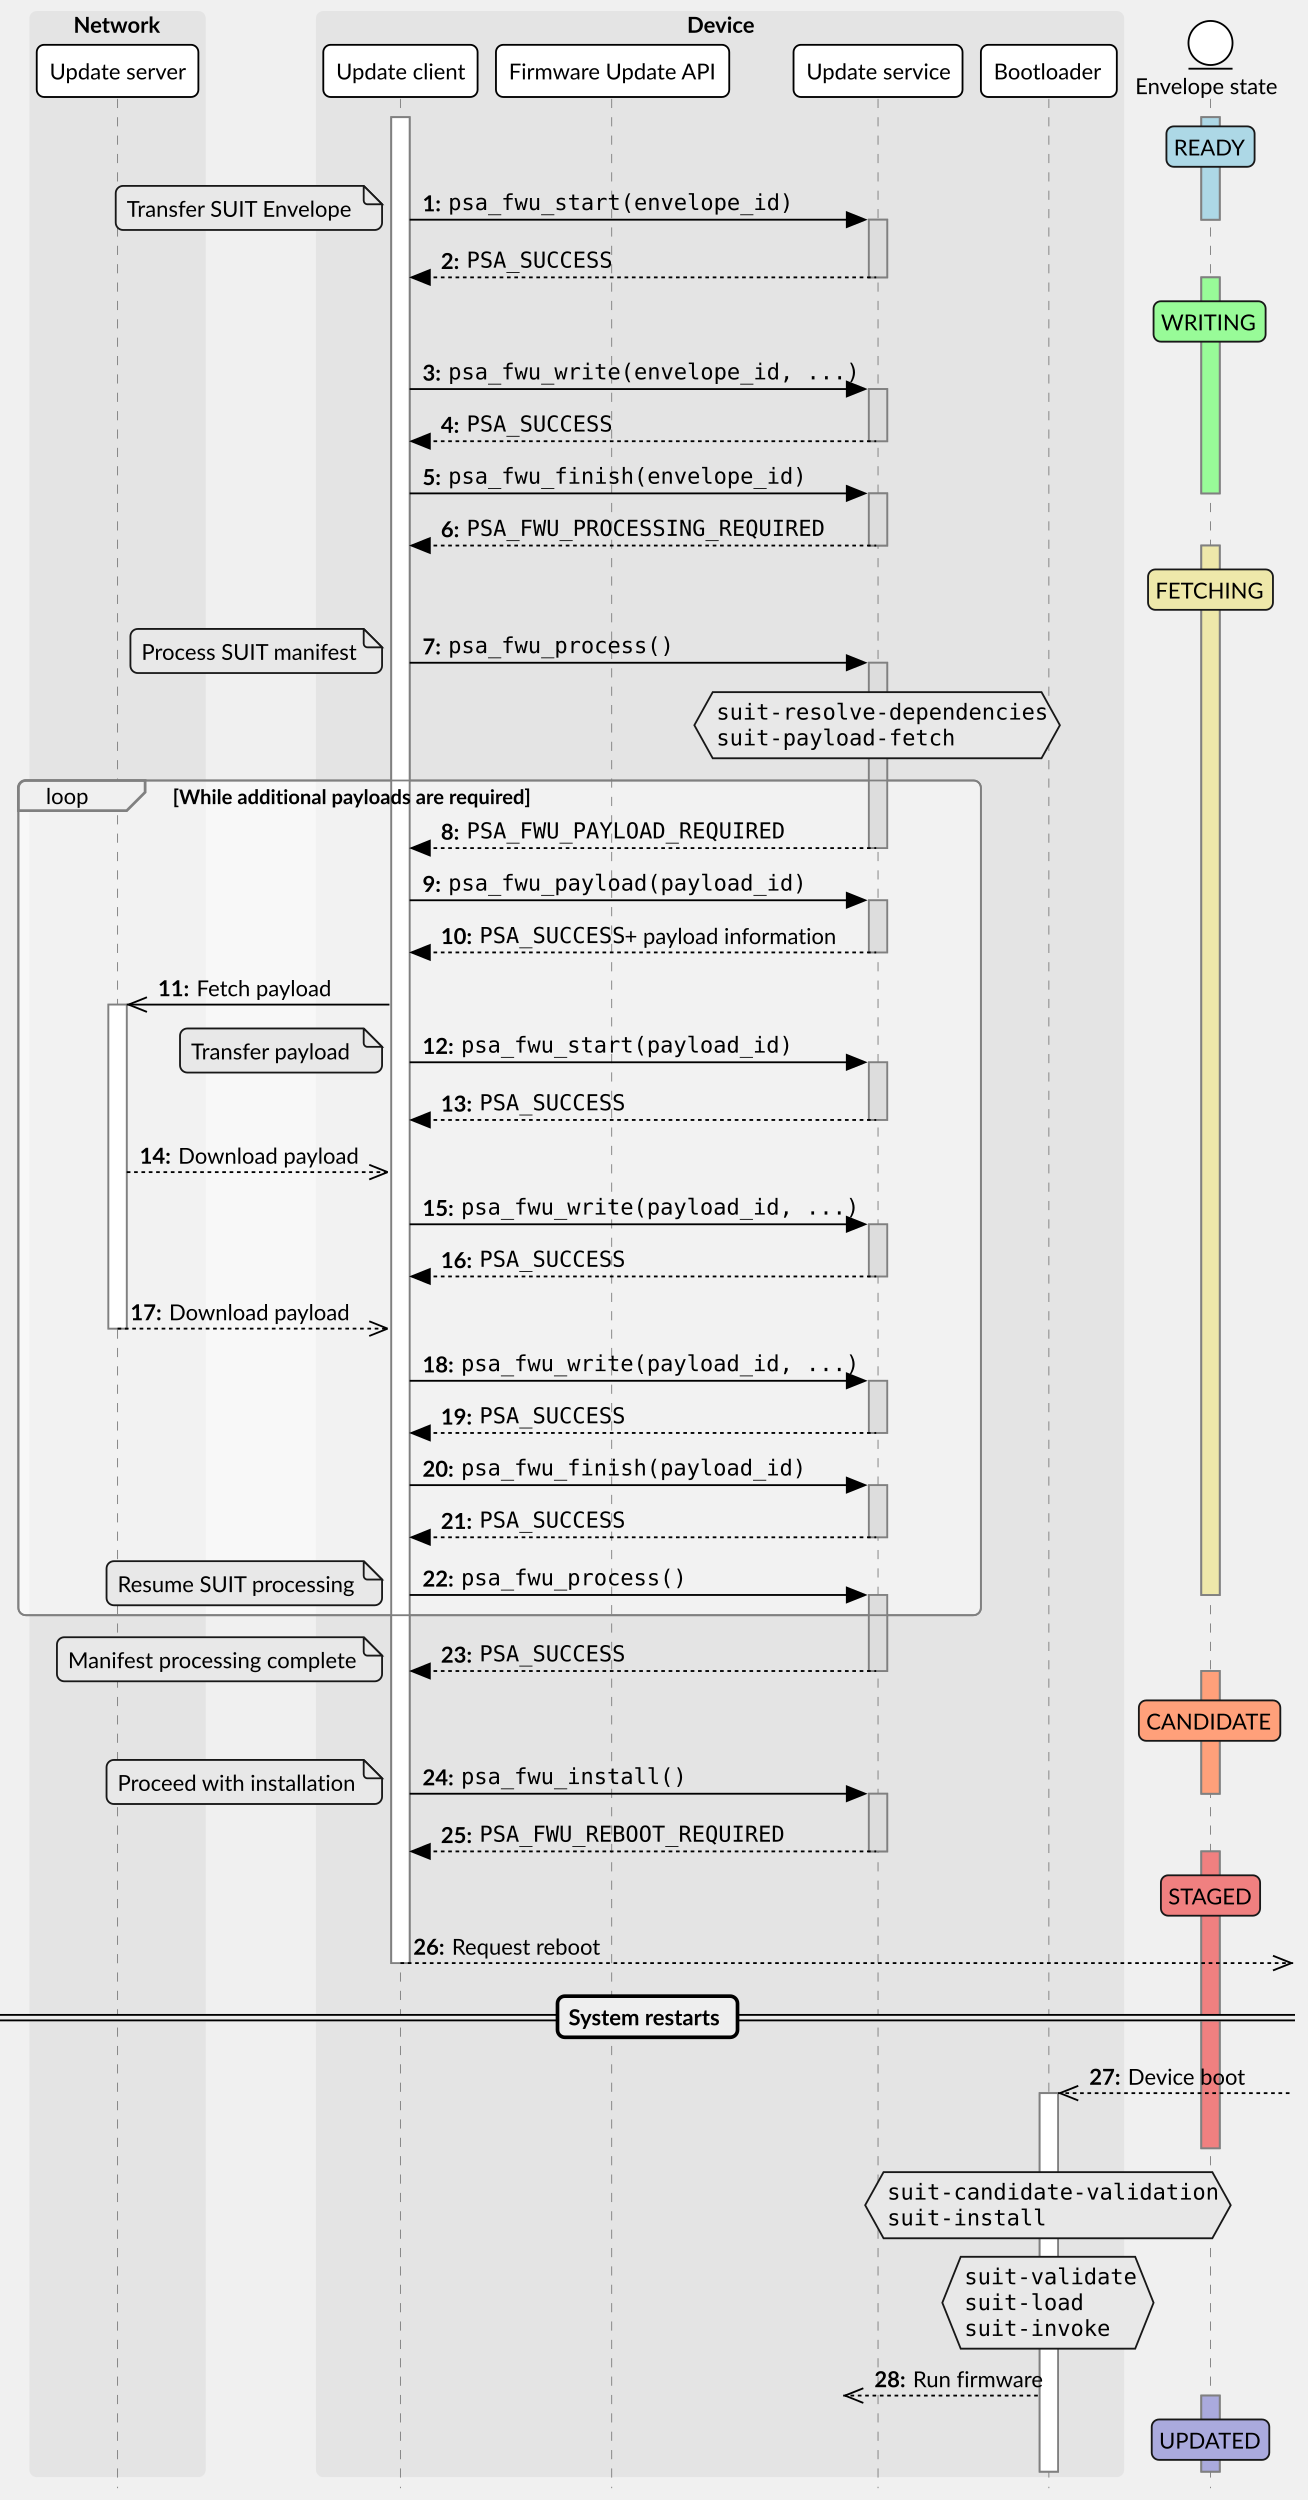
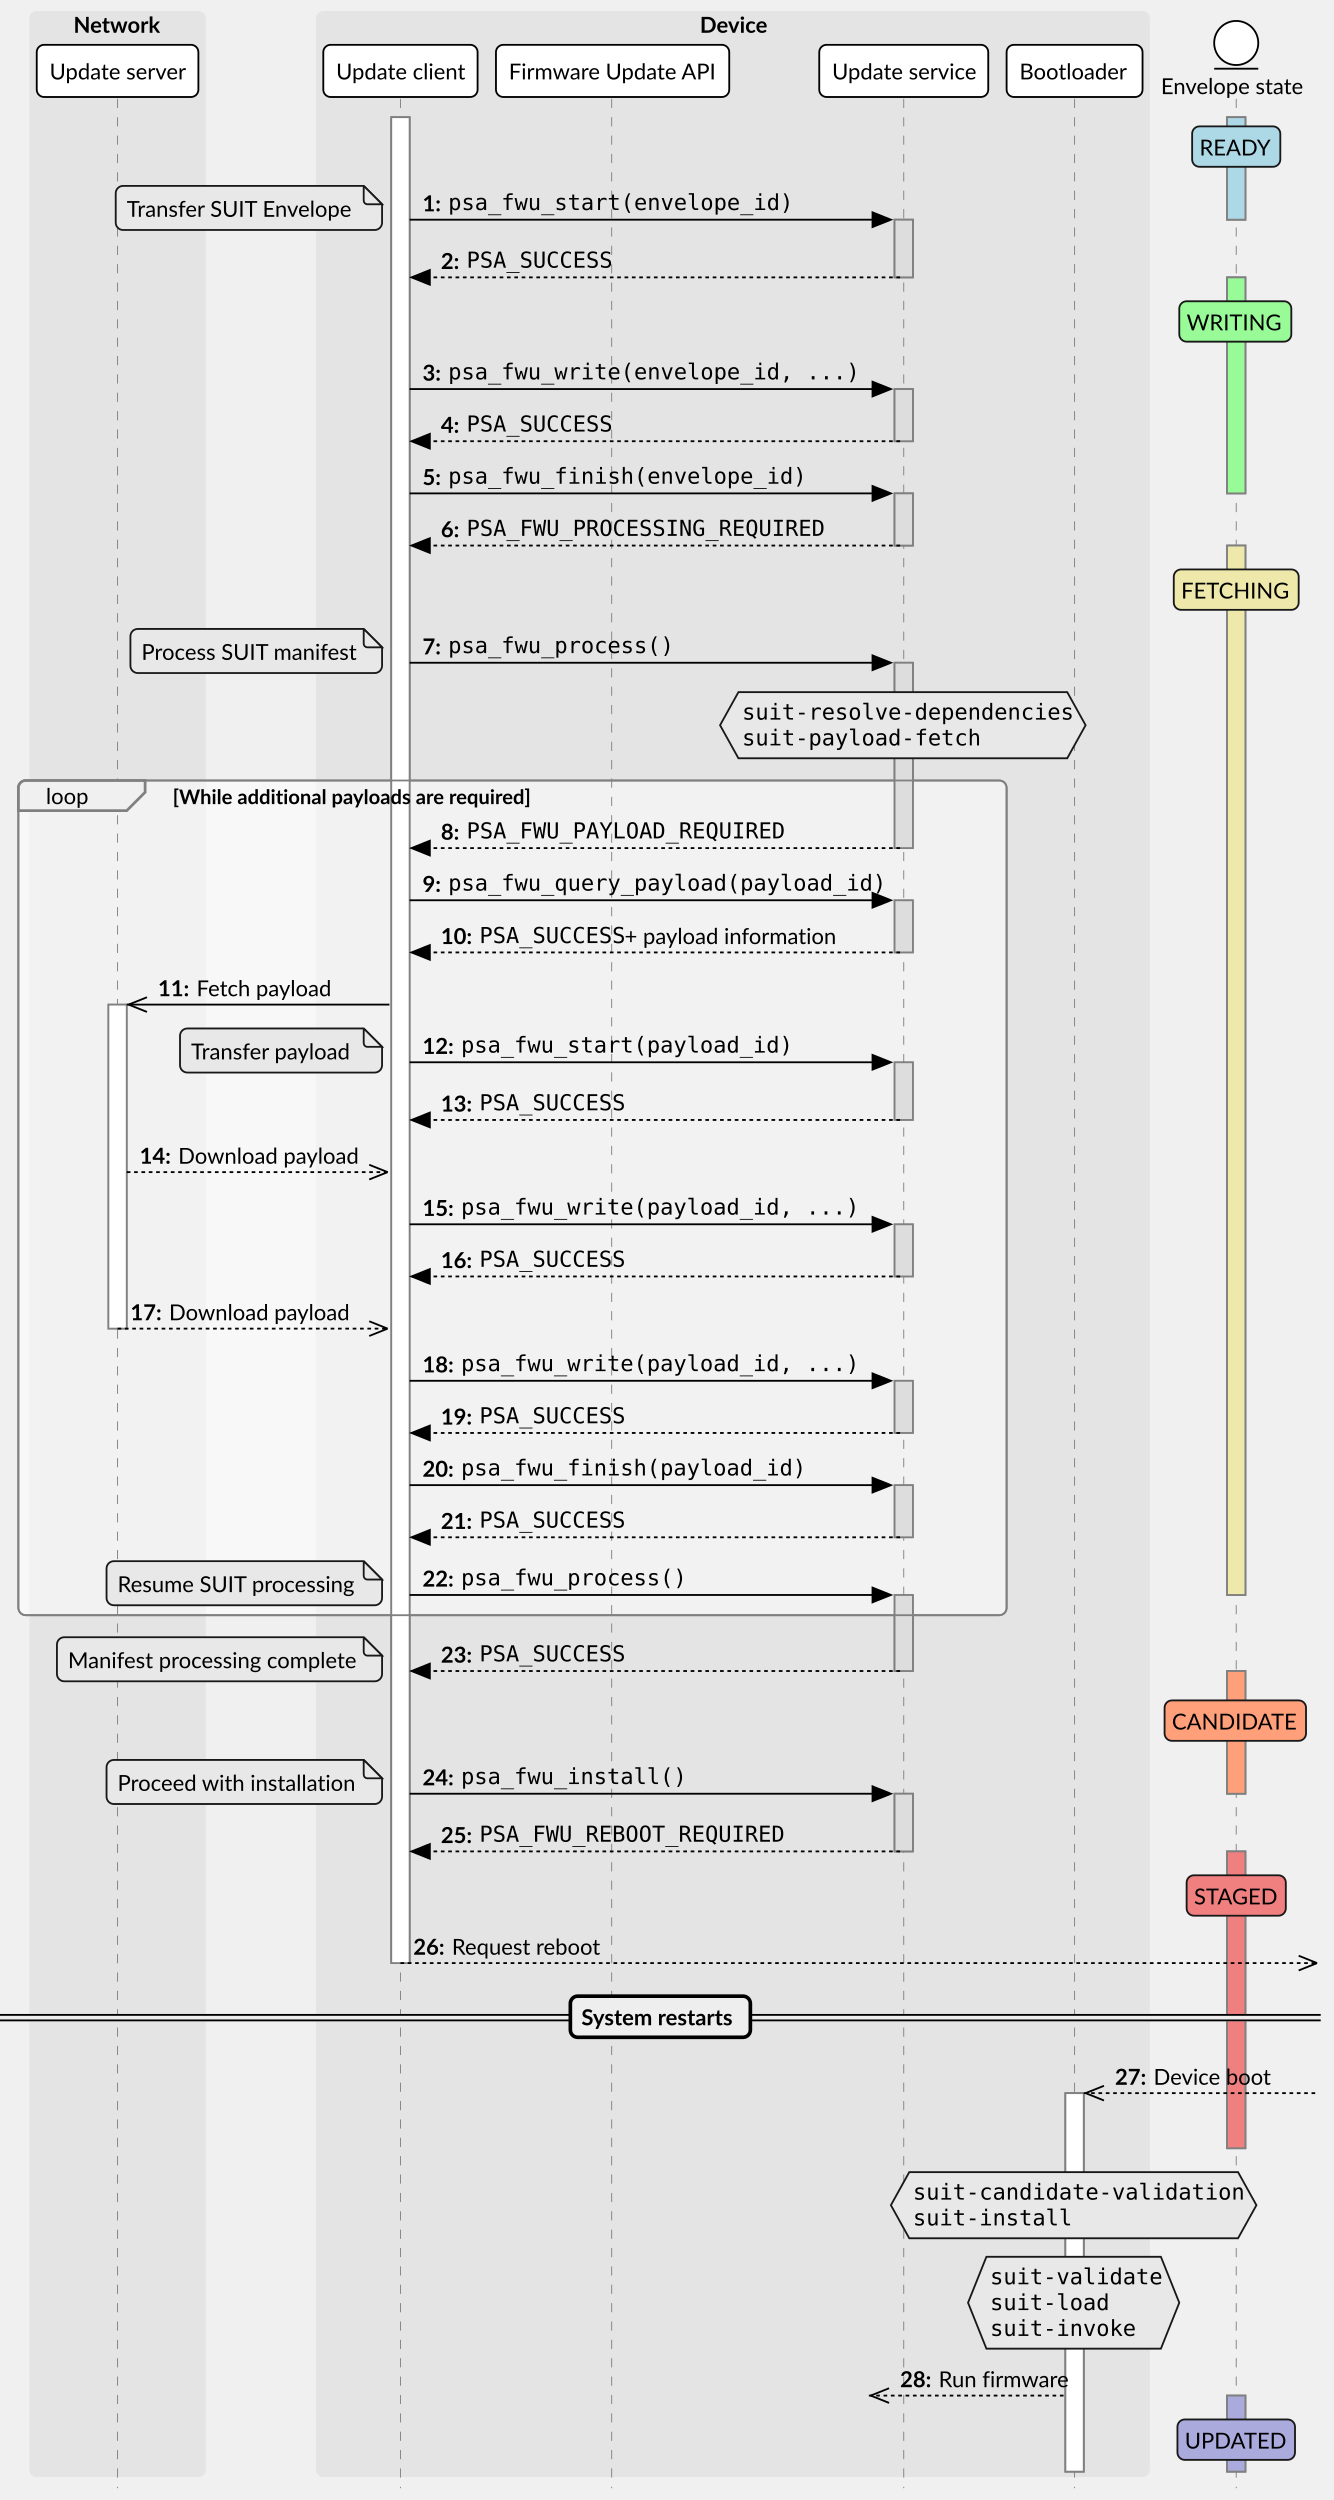
- <svg xmlns="http://www.w3.org/2000/svg" contentStyleType="text/css" height="1361px" preserveAspectRatio="none" style="width:712px;height:1361px;background:#FFFFFF55;" version="1.1" viewBox="0 0 712 1361" width="712px" zoomAndPan="magnify">
+ <svg xmlns="http://www.w3.org/2000/svg" contentStyleType="text/css" height="1361px" preserveAspectRatio="none" style="width:726px;height:1361px;background:#FFFFFF55;" version="1.1" viewBox="0 0 726 1361" width="726px" zoomAndPan="magnify">
  <defs />
  <g>
    <rect fill="#E0E0E0" fill-opacity="0.753" height="1342.559" rx="4" ry="4" style="stroke:none;stroke-width:0.5;" width="96" x="16" y="6" />
    <text fill="#000000" font-family="Lato,sans-serif" font-size="12" font-weight="bold" lengthAdjust="spacing" textLength="48" x="40" y="17.844">Network</text>
-     <rect fill="#E0E0E0" fill-opacity="0.753" height="1342.559" rx="4" ry="4" style="stroke:none;stroke-width:0.5;" width="440" x="172" y="6" />
-     <text fill="#000000" font-family="Lato,sans-serif" font-size="12" font-weight="bold" lengthAdjust="spacing" textLength="36" x="374" y="17.844">Device</text>
+     <rect fill="#E0E0E0" fill-opacity="0.753" height="1342.559" rx="4" ry="4" style="stroke:none;stroke-width:0.5;" width="454" x="172" y="6" />
+     <text fill="#000000" font-family="Lato,sans-serif" font-size="12" font-weight="bold" lengthAdjust="spacing" textLength="36" x="381" y="17.844">Device</text>
    <rect fill="#FFFFFF" height="176.401" style="stroke:#808080;stroke-width:1.0;" width="10" x="59" y="546.903" />
    <rect fill="#FFFFFF" height="1004.905" style="stroke:#808080;stroke-width:1.0;" width="10" x="213" y="63.8" />
-     <rect fill="#DDDDDD" height="31.4" style="stroke:#808080;stroke-width:1.0;" width="10" x="473" y="119.6" />
-     <rect fill="#DDDDDD" height="28.4" style="stroke:#808080;stroke-width:1.0;" width="10" x="473" y="211.801" />
-     <rect fill="#DDDDDD" height="28.4" style="stroke:#808080;stroke-width:1.0;" width="10" x="473" y="268.601" />
-     <rect fill="#DDDDDD" height="100.902" style="stroke:#808080;stroke-width:1.0;" width="10" x="473" y="360.801" />
-     <rect fill="#DDDDDD" height="28.4" style="stroke:#808080;stroke-width:1.0;" width="10" x="473" y="490.103" />
-     <rect fill="#DDDDDD" height="31.4" style="stroke:#808080;stroke-width:1.0;" width="10" x="473" y="578.303" />
-     <rect fill="#DDDDDD" height="28.4" style="stroke:#808080;stroke-width:1.0;" width="10" x="473" y="666.504" />
-     <rect fill="#DDDDDD" height="28.4" style="stroke:#808080;stroke-width:1.0;" width="10" x="473" y="751.704" />
-     <rect fill="#DDDDDD" height="28.4" style="stroke:#808080;stroke-width:1.0;" width="10" x="473" y="808.504" />
-     <rect fill="#DDDDDD" height="41.4" style="stroke:#808080;stroke-width:1.0;" width="10" x="473" y="868.304" />
-     <rect fill="#DDDDDD" height="31.4" style="stroke:#808080;stroke-width:1.0;" width="10" x="473" y="976.505" />
-     <rect fill="#FFFFFF" height="206.054" style="stroke:#808080;stroke-width:1.0;" width="10" x="566" y="1139.505" />
-     <rect fill="#ADD8E6" height="55.8" style="stroke:#808080;stroke-width:1.0;" width="10" x="654" y="63.8" />
-     <rect fill="#98FB98" height="117.6" style="stroke:#808080;stroke-width:1.0;" width="10" x="654" y="151" />
-     <rect fill="#EEE8AA" height="571.303" style="stroke:#808080;stroke-width:1.0;" width="10" x="654" y="297.001" />
-     <rect fill="#FFA07A" height="66.8" style="stroke:#808080;stroke-width:1.0;" width="10" x="654" y="909.705" />
-     <rect fill="#F08080" height="161.6" style="stroke:#808080;stroke-width:1.0;" width="10" x="654" y="1007.905" />
-     <rect fill="#AAAADD" height="41.4" style="stroke:#808080;stroke-width:1.0;" width="10" x="654" y="1304.159" />
-     <rect fill="#FFFFFF" fill-opacity="0.502" height="454.402" rx="4" ry="4" style="stroke:#808080;stroke-width:1.0;" width="524" x="10" y="424.903" />
+     <rect fill="#DDDDDD" height="31.4" style="stroke:#808080;stroke-width:1.0;" width="10" x="487" y="119.6" />
+     <rect fill="#DDDDDD" height="28.4" style="stroke:#808080;stroke-width:1.0;" width="10" x="487" y="211.801" />
+     <rect fill="#DDDDDD" height="28.4" style="stroke:#808080;stroke-width:1.0;" width="10" x="487" y="268.601" />
+     <rect fill="#DDDDDD" height="100.902" style="stroke:#808080;stroke-width:1.0;" width="10" x="487" y="360.801" />
+     <rect fill="#DDDDDD" height="28.4" style="stroke:#808080;stroke-width:1.0;" width="10" x="487" y="490.103" />
+     <rect fill="#DDDDDD" height="31.4" style="stroke:#808080;stroke-width:1.0;" width="10" x="487" y="578.303" />
+     <rect fill="#DDDDDD" height="28.4" style="stroke:#808080;stroke-width:1.0;" width="10" x="487" y="666.504" />
+     <rect fill="#DDDDDD" height="28.4" style="stroke:#808080;stroke-width:1.0;" width="10" x="487" y="751.704" />
+     <rect fill="#DDDDDD" height="28.4" style="stroke:#808080;stroke-width:1.0;" width="10" x="487" y="808.504" />
+     <rect fill="#DDDDDD" height="41.4" style="stroke:#808080;stroke-width:1.0;" width="10" x="487" y="868.304" />
+     <rect fill="#DDDDDD" height="31.4" style="stroke:#808080;stroke-width:1.0;" width="10" x="487" y="976.505" />
+     <rect fill="#FFFFFF" height="206.054" style="stroke:#808080;stroke-width:1.0;" width="10" x="580" y="1139.505" />
+     <rect fill="#ADD8E6" height="55.8" style="stroke:#808080;stroke-width:1.0;" width="10" x="668" y="63.8" />
+     <rect fill="#98FB98" height="117.6" style="stroke:#808080;stroke-width:1.0;" width="10" x="668" y="151" />
+     <rect fill="#EEE8AA" height="571.303" style="stroke:#808080;stroke-width:1.0;" width="10" x="668" y="297.001" />
+     <rect fill="#FFA07A" height="66.8" style="stroke:#808080;stroke-width:1.0;" width="10" x="668" y="909.705" />
+     <rect fill="#F08080" height="161.6" style="stroke:#808080;stroke-width:1.0;" width="10" x="668" y="1007.905" />
+     <rect fill="#AAAADD" height="41.4" style="stroke:#808080;stroke-width:1.0;" width="10" x="668" y="1304.159" />
+     <rect fill="#FFFFFF" fill-opacity="0.502" height="454.402" rx="4" ry="4" style="stroke:#808080;stroke-width:1.0;" width="538" x="10" y="424.903" />
    <line style="stroke:#808080;stroke-width:0.5;stroke-dasharray:5.0,5.0;" x1="64" x2="64" y1="53.8" y2="1354.559" />
    <line style="stroke:#808080;stroke-width:0.5;stroke-dasharray:5.0,5.0;" x1="218" x2="218" y1="53.8" y2="1354.559" />
    <line style="stroke:#808080;stroke-width:0.5;stroke-dasharray:5.0,5.0;" x1="333" x2="333" y1="53.8" y2="1354.559" />
-     <line style="stroke:#808080;stroke-width:0.5;stroke-dasharray:5.0,5.0;" x1="478" x2="478" y1="53.8" y2="1354.559" />
-     <line style="stroke:#808080;stroke-width:0.5;stroke-dasharray:5.0,5.0;" x1="571" x2="571" y1="53.8" y2="1354.559" />
-     <line style="stroke:#808080;stroke-width:0.5;stroke-dasharray:5.0,5.0;" x1="659" x2="659" y1="53.8" y2="1354.559" />
+     <line style="stroke:#808080;stroke-width:0.5;stroke-dasharray:5.0,5.0;" x1="492" x2="492" y1="53.8" y2="1354.559" />
+     <line style="stroke:#808080;stroke-width:0.5;stroke-dasharray:5.0,5.0;" x1="585" x2="585" y1="53.8" y2="1354.559" />
+     <line style="stroke:#808080;stroke-width:0.5;stroke-dasharray:5.0,5.0;" x1="673" x2="673" y1="53.8" y2="1354.559" />
    <rect fill="#FFFFFF" height="28.4" rx="4" ry="4" style="stroke:#000000;stroke-width:1.0;" width="88" x="20" y="24.4" />
    <text fill="#000000" font-family="Lato,sans-serif" font-size="12" lengthAdjust="spacing" textLength="74" x="27" y="43.244">Update server</text>
    <rect fill="#FFFFFF" height="28.4" rx="4" ry="4" style="stroke:#000000;stroke-width:1.0;" width="84" x="176" y="24.4" />
    <text fill="#000000" font-family="Lato,sans-serif" font-size="12" lengthAdjust="spacing" textLength="70" x="183" y="43.244">Update client</text>
    <rect fill="#FFFFFF" height="28.4" rx="4" ry="4" style="stroke:#000000;stroke-width:1.0;" width="127" x="270" y="24.4" />
    <text fill="#000000" font-family="Lato,sans-serif" font-size="12" lengthAdjust="spacing" textLength="113" x="277" y="43.244">Firmware Update API</text>
-     <rect fill="#FFFFFF" height="28.4" rx="4" ry="4" style="stroke:#000000;stroke-width:1.0;" width="92" x="432" y="24.4" />
-     <text fill="#000000" font-family="Lato,sans-serif" font-size="12" lengthAdjust="spacing" textLength="78" x="439" y="43.244">Update service</text>
-     <rect fill="#FFFFFF" height="28.4" rx="4" ry="4" style="stroke:#000000;stroke-width:1.0;" width="74" x="534" y="24.4" />
-     <text fill="#000000" font-family="Lato,sans-serif" font-size="12" lengthAdjust="spacing" textLength="60" x="541" y="43.244">Bootloader</text>
-     <text fill="#000000" font-family="Lato,sans-serif" font-size="12" lengthAdjust="spacing" textLength="76" x="618" y="51.244">Envelope state</text>
-     <ellipse cx="659" cy="23.4" fill="#FFFFFF" rx="12" ry="12" style="stroke:#000000;stroke-width:1.0;" />
-     <line style="stroke:#000000;stroke-width:1.0;" x1="647" x2="671" y1="37.4" y2="37.4" />
+     <rect fill="#FFFFFF" height="28.4" rx="4" ry="4" style="stroke:#000000;stroke-width:1.0;" width="92" x="446" y="24.4" />
+     <text fill="#000000" font-family="Lato,sans-serif" font-size="12" lengthAdjust="spacing" textLength="78" x="453" y="43.244">Update service</text>
+     <rect fill="#FFFFFF" height="28.4" rx="4" ry="4" style="stroke:#000000;stroke-width:1.0;" width="74" x="548" y="24.4" />
+     <text fill="#000000" font-family="Lato,sans-serif" font-size="12" lengthAdjust="spacing" textLength="60" x="555" y="43.244">Bootloader</text>
+     <text fill="#000000" font-family="Lato,sans-serif" font-size="12" lengthAdjust="spacing" textLength="76" x="632" y="51.244">Envelope state</text>
+     <ellipse cx="673" cy="23.4" fill="#FFFFFF" rx="12" ry="12" style="stroke:#000000;stroke-width:1.0;" />
+     <line style="stroke:#000000;stroke-width:1.0;" x1="661" x2="685" y1="37.4" y2="37.4" />
    <rect fill="#FFFFFF" height="176.401" style="stroke:#808080;stroke-width:1.0;" width="10" x="59" y="546.903" />
    <rect fill="#FFFFFF" height="1004.905" style="stroke:#808080;stroke-width:1.0;" width="10" x="213" y="63.8" />
-     <rect fill="#DDDDDD" height="31.4" style="stroke:#808080;stroke-width:1.0;" width="10" x="473" y="119.6" />
-     <rect fill="#DDDDDD" height="28.4" style="stroke:#808080;stroke-width:1.0;" width="10" x="473" y="211.801" />
-     <rect fill="#DDDDDD" height="28.4" style="stroke:#808080;stroke-width:1.0;" width="10" x="473" y="268.601" />
-     <rect fill="#DDDDDD" height="100.902" style="stroke:#808080;stroke-width:1.0;" width="10" x="473" y="360.801" />
-     <rect fill="#DDDDDD" height="28.4" style="stroke:#808080;stroke-width:1.0;" width="10" x="473" y="490.103" />
-     <rect fill="#DDDDDD" height="31.4" style="stroke:#808080;stroke-width:1.0;" width="10" x="473" y="578.303" />
-     <rect fill="#DDDDDD" height="28.4" style="stroke:#808080;stroke-width:1.0;" width="10" x="473" y="666.504" />
-     <rect fill="#DDDDDD" height="28.4" style="stroke:#808080;stroke-width:1.0;" width="10" x="473" y="751.704" />
-     <rect fill="#DDDDDD" height="28.4" style="stroke:#808080;stroke-width:1.0;" width="10" x="473" y="808.504" />
-     <rect fill="#DDDDDD" height="41.4" style="stroke:#808080;stroke-width:1.0;" width="10" x="473" y="868.304" />
-     <rect fill="#DDDDDD" height="31.4" style="stroke:#808080;stroke-width:1.0;" width="10" x="473" y="976.505" />
-     <rect fill="#FFFFFF" height="206.054" style="stroke:#808080;stroke-width:1.0;" width="10" x="566" y="1139.505" />
-     <rect fill="#ADD8E6" height="55.8" style="stroke:#808080;stroke-width:1.0;" width="10" x="654" y="63.8" />
-     <rect fill="#98FB98" height="117.6" style="stroke:#808080;stroke-width:1.0;" width="10" x="654" y="151" />
-     <rect fill="#EEE8AA" height="571.303" style="stroke:#808080;stroke-width:1.0;" width="10" x="654" y="297.001" />
-     <rect fill="#FFA07A" height="66.8" style="stroke:#808080;stroke-width:1.0;" width="10" x="654" y="909.705" />
-     <rect fill="#F08080" height="161.6" style="stroke:#808080;stroke-width:1.0;" width="10" x="654" y="1007.905" />
-     <rect fill="#AAAADD" height="41.4" style="stroke:#808080;stroke-width:1.0;" width="10" x="654" y="1304.159" />
-     <rect fill="#ADD8E6" height="22" rx="4" ry="4" style="stroke:#181818;stroke-width:1.0;" width="48" x="635" y="68.8" />
-     <text fill="#000000" font-family="Lato,sans-serif" font-size="12" lengthAdjust="spacing" textLength="40" x="639" y="84.644">READY</text>
-     <polygon fill="#000000" points="461,115.6,471,119.6,461,123.6" style="stroke:#000000;stroke-width:1.0;" />
-     <line style="stroke:#000000;stroke-width:1.0;" x1="223" x2="467" y1="119.6" y2="119.6" />
+     <rect fill="#DDDDDD" height="31.4" style="stroke:#808080;stroke-width:1.0;" width="10" x="487" y="119.6" />
+     <rect fill="#DDDDDD" height="28.4" style="stroke:#808080;stroke-width:1.0;" width="10" x="487" y="211.801" />
+     <rect fill="#DDDDDD" height="28.4" style="stroke:#808080;stroke-width:1.0;" width="10" x="487" y="268.601" />
+     <rect fill="#DDDDDD" height="100.902" style="stroke:#808080;stroke-width:1.0;" width="10" x="487" y="360.801" />
+     <rect fill="#DDDDDD" height="28.4" style="stroke:#808080;stroke-width:1.0;" width="10" x="487" y="490.103" />
+     <rect fill="#DDDDDD" height="31.4" style="stroke:#808080;stroke-width:1.0;" width="10" x="487" y="578.303" />
+     <rect fill="#DDDDDD" height="28.4" style="stroke:#808080;stroke-width:1.0;" width="10" x="487" y="666.504" />
+     <rect fill="#DDDDDD" height="28.4" style="stroke:#808080;stroke-width:1.0;" width="10" x="487" y="751.704" />
+     <rect fill="#DDDDDD" height="28.4" style="stroke:#808080;stroke-width:1.0;" width="10" x="487" y="808.504" />
+     <rect fill="#DDDDDD" height="41.4" style="stroke:#808080;stroke-width:1.0;" width="10" x="487" y="868.304" />
+     <rect fill="#DDDDDD" height="31.4" style="stroke:#808080;stroke-width:1.0;" width="10" x="487" y="976.505" />
+     <rect fill="#FFFFFF" height="206.054" style="stroke:#808080;stroke-width:1.0;" width="10" x="580" y="1139.505" />
+     <rect fill="#ADD8E6" height="55.8" style="stroke:#808080;stroke-width:1.0;" width="10" x="668" y="63.8" />
+     <rect fill="#98FB98" height="117.6" style="stroke:#808080;stroke-width:1.0;" width="10" x="668" y="151" />
+     <rect fill="#EEE8AA" height="571.303" style="stroke:#808080;stroke-width:1.0;" width="10" x="668" y="297.001" />
+     <rect fill="#FFA07A" height="66.8" style="stroke:#808080;stroke-width:1.0;" width="10" x="668" y="909.705" />
+     <rect fill="#F08080" height="161.6" style="stroke:#808080;stroke-width:1.0;" width="10" x="668" y="1007.905" />
+     <rect fill="#AAAADD" height="41.4" style="stroke:#808080;stroke-width:1.0;" width="10" x="668" y="1304.159" />
+     <rect fill="#ADD8E6" height="22" rx="4" ry="4" style="stroke:#181818;stroke-width:1.0;" width="48" x="649" y="68.8" />
+     <text fill="#000000" font-family="Lato,sans-serif" font-size="12" lengthAdjust="spacing" textLength="40" x="653" y="84.644">READY</text>
+     <polygon fill="#000000" points="475,115.6,485,119.6,475,123.6" style="stroke:#000000;stroke-width:1.0;" />
+     <line style="stroke:#000000;stroke-width:1.0;" x1="223" x2="481" y1="119.6" y2="119.6" />
    <text fill="#000000" font-family="Lato,sans-serif" font-size="12" font-weight="bold" lengthAdjust="spacing" textLength="10" x="230" y="115.044">1:</text>
    <text fill="#000000" font-family="Consolas,Menlo,monospace" font-size="12" lengthAdjust="spacing" textLength="182" x="244" y="114.338">psa_fwu_start(envelope_id)</text>
    <path d="M63,105.2 L63,121.2 A4,4 0 0 0 67,125.2 L204,125.2 A4,4 0 0 0 208,121.2 L208,111.2 L198,101.2 L67,101.2 A4,4 0 0 0 63,105.2 " fill="#E8E8E8" style="stroke:#181818;stroke-width:1.0;" />
    <path d="M198,101.2 L198,109.2 A2,2 0 0 0 200,111.2 L208,111.2 L198,101.2 " fill="#E8E8E8" style="stroke:#181818;stroke-width:1.0;" />
    <text fill="#000000" font-family="Lato,sans-serif" font-size="12" lengthAdjust="spacing" textLength="124" x="69" y="118.044">Transfer SUIT Envelope</text>
    <polygon fill="#000000" points="234,147,224,151,234,155" style="stroke:#000000;stroke-width:1.0;" />
-     <line style="stroke:#000000;stroke-width:1.0;stroke-dasharray:2.0,2.0;" x1="228" x2="477" y1="151" y2="151" />
+     <line style="stroke:#000000;stroke-width:1.0;stroke-dasharray:2.0,2.0;" x1="228" x2="491" y1="151" y2="151" />
    <text fill="#000000" font-family="Lato,sans-serif" font-size="12" font-weight="bold" lengthAdjust="spacing" textLength="10" x="240" y="146.445">2:</text>
    <text fill="#000000" font-family="Consolas,Menlo,monospace" font-size="12" lengthAdjust="spacing" textLength="77" x="254" y="145.738">PSA_SUCCESS</text>
-     <rect fill="#98FB98" height="22" rx="4" ry="4" style="stroke:#181818;stroke-width:1.0;" width="61" x="628" y="164" />
-     <text fill="#000000" font-family="Lato,sans-serif" font-size="12" lengthAdjust="spacing" textLength="53" x="632" y="179.845">WRITING</text>
-     <polygon fill="#000000" points="461,207.801,471,211.801,461,215.801" style="stroke:#000000;stroke-width:1.0;" />
-     <line style="stroke:#000000;stroke-width:1.0;" x1="223" x2="467" y1="211.801" y2="211.801" />
+     <rect fill="#98FB98" height="22" rx="4" ry="4" style="stroke:#181818;stroke-width:1.0;" width="61" x="642" y="164" />
+     <text fill="#000000" font-family="Lato,sans-serif" font-size="12" lengthAdjust="spacing" textLength="53" x="646" y="179.845">WRITING</text>
+     <polygon fill="#000000" points="475,207.801,485,211.801,475,215.801" style="stroke:#000000;stroke-width:1.0;" />
+     <line style="stroke:#000000;stroke-width:1.0;" x1="223" x2="481" y1="211.801" y2="211.801" />
    <text fill="#000000" font-family="Lato,sans-serif" font-size="12" font-weight="bold" lengthAdjust="spacing" textLength="10" x="230" y="207.245">3:</text>
    <text fill="#000000" font-family="Consolas,Menlo,monospace" font-size="12" lengthAdjust="spacing" textLength="217" x="244" y="206.538">psa_fwu_write(envelope_id, ...)</text>
    <polygon fill="#000000" points="234,236.201,224,240.201,234,244.201" style="stroke:#000000;stroke-width:1.0;" />
-     <line style="stroke:#000000;stroke-width:1.0;stroke-dasharray:2.0,2.0;" x1="228" x2="477" y1="240.201" y2="240.201" />
+     <line style="stroke:#000000;stroke-width:1.0;stroke-dasharray:2.0,2.0;" x1="228" x2="491" y1="240.201" y2="240.201" />
    <text fill="#000000" font-family="Lato,sans-serif" font-size="12" font-weight="bold" lengthAdjust="spacing" textLength="10" x="240" y="235.645">4:</text>
    <text fill="#000000" font-family="Consolas,Menlo,monospace" font-size="12" lengthAdjust="spacing" textLength="77" x="254" y="234.938">PSA_SUCCESS</text>
-     <polygon fill="#000000" points="461,264.601,471,268.601,461,272.601" style="stroke:#000000;stroke-width:1.0;" />
-     <line style="stroke:#000000;stroke-width:1.0;" x1="223" x2="467" y1="268.601" y2="268.601" />
+     <polygon fill="#000000" points="475,264.601,485,268.601,475,272.601" style="stroke:#000000;stroke-width:1.0;" />
+     <line style="stroke:#000000;stroke-width:1.0;" x1="223" x2="481" y1="268.601" y2="268.601" />
    <text fill="#000000" font-family="Lato,sans-serif" font-size="12" font-weight="bold" lengthAdjust="spacing" textLength="10" x="230" y="264.045">5:</text>
    <text fill="#000000" font-family="Consolas,Menlo,monospace" font-size="12" lengthAdjust="spacing" textLength="189" x="244" y="263.338">psa_fwu_finish(envelope_id)</text>
    <polygon fill="#000000" points="234,293.001,224,297.001,234,301.001" style="stroke:#000000;stroke-width:1.0;" />
-     <line style="stroke:#000000;stroke-width:1.0;stroke-dasharray:2.0,2.0;" x1="228" x2="477" y1="297.001" y2="297.001" />
+     <line style="stroke:#000000;stroke-width:1.0;stroke-dasharray:2.0,2.0;" x1="228" x2="491" y1="297.001" y2="297.001" />
    <text fill="#000000" font-family="Lato,sans-serif" font-size="12" font-weight="bold" lengthAdjust="spacing" textLength="10" x="240" y="292.445">6:</text>
    <text fill="#000000" font-family="Consolas,Menlo,monospace" font-size="12" lengthAdjust="spacing" textLength="189" x="254" y="291.738">PSA_FWU_PROCESSING_REQUIRED</text>
-     <rect fill="#EEE8AA" height="22" rx="4" ry="4" style="stroke:#181818;stroke-width:1.0;" width="68" x="625" y="310.001" />
-     <text fill="#000000" font-family="Lato,sans-serif" font-size="12" lengthAdjust="spacing" textLength="60" x="629" y="325.845">FETCHING</text>
-     <polygon fill="#000000" points="461,356.801,471,360.801,461,364.801" style="stroke:#000000;stroke-width:1.0;" />
-     <line style="stroke:#000000;stroke-width:1.0;" x1="223" x2="467" y1="360.801" y2="360.801" />
+     <rect fill="#EEE8AA" height="22" rx="4" ry="4" style="stroke:#181818;stroke-width:1.0;" width="68" x="639" y="310.001" />
+     <text fill="#000000" font-family="Lato,sans-serif" font-size="12" lengthAdjust="spacing" textLength="60" x="643" y="325.845">FETCHING</text>
+     <polygon fill="#000000" points="475,356.801,485,360.801,475,364.801" style="stroke:#000000;stroke-width:1.0;" />
+     <line style="stroke:#000000;stroke-width:1.0;" x1="223" x2="481" y1="360.801" y2="360.801" />
    <text fill="#000000" font-family="Lato,sans-serif" font-size="12" font-weight="bold" lengthAdjust="spacing" textLength="10" x="230" y="356.245">7:</text>
    <text fill="#000000" font-family="Consolas,Menlo,monospace" font-size="12" lengthAdjust="spacing" textLength="119" x="244" y="355.539">psa_fwu_process()</text>
    <path d="M71,346.401 L71,362.401 A4,4 0 0 0 75,366.401 L204,366.401 A4,4 0 0 0 208,362.401 L208,352.401 L198,342.401 L75,342.401 A4,4 0 0 0 71,346.401 " fill="#E8E8E8" style="stroke:#181818;stroke-width:1.0;" />
    <path d="M198,342.401 L198,350.401 A2,2 0 0 0 200,352.401 L208,352.401 L198,342.401 " fill="#E8E8E8" style="stroke:#181818;stroke-width:1.0;" />
    <text fill="#000000" font-family="Lato,sans-serif" font-size="12" lengthAdjust="spacing" textLength="116" x="77" y="359.245">Process SUIT manifest</text>
-     <polygon fill="#E8E8E8" points="388,376.801,567,376.801,577,394.801,567,412.801,388,412.801,378,394.801,388,376.801" style="stroke:#181818;stroke-width:1.0;" />
-     <text fill="#000000" font-family="Consolas,Menlo,monospace" font-size="12" lengthAdjust="spacing" textLength="175" x="390" y="391.764">suit-resolve-dependencies</text>
-     <text fill="#000000" font-family="Consolas,Menlo,monospace" font-size="12" lengthAdjust="spacing" textLength="126" x="390" y="405.815">suit-payload-fetch</text>
+     <polygon fill="#E8E8E8" points="402,376.801,581,376.801,591,394.801,581,412.801,402,412.801,392,394.801,402,376.801" style="stroke:#181818;stroke-width:1.0;" />
+     <text fill="#000000" font-family="Consolas,Menlo,monospace" font-size="12" lengthAdjust="spacing" textLength="175" x="404" y="391.764">suit-resolve-dependencies</text>
+     <text fill="#000000" font-family="Consolas,Menlo,monospace" font-size="12" lengthAdjust="spacing" textLength="126" x="404" y="405.815">suit-payload-fetch</text>
    <path d="M14,424.903 L79,424.903 L79,431.303 L69,441.303 L10,441.303 L10,428.903 A4,4 0 0 1 14,424.903 " fill="#F0F0F0" style="stroke:#808080;stroke-width:1.5;" />
-     <rect fill="none" height="454.402" rx="4" ry="4" style="stroke:#808080;stroke-width:1.0;" width="524" x="10" y="424.903" />
+     <rect fill="none" height="454.402" rx="4" ry="4" style="stroke:#808080;stroke-width:1.0;" width="538" x="10" y="424.903" />
    <text fill="#000000" font-family="Lato,sans-serif" font-size="12" lengthAdjust="spacing" textLength="24" x="25" y="437.747">loop</text>
    <text fill="#000000" font-family="Lato,sans-serif" font-size="11" font-weight="bold" lengthAdjust="spacing" textLength="197" x="94" y="437.76">[While additional payloads are required]</text>
    <polygon fill="#000000" points="234,457.703,224,461.703,234,465.703" style="stroke:#000000;stroke-width:1.0;" />
-     <line style="stroke:#000000;stroke-width:1.0;stroke-dasharray:2.0,2.0;" x1="228" x2="477" y1="461.703" y2="461.703" />
+     <line style="stroke:#000000;stroke-width:1.0;stroke-dasharray:2.0,2.0;" x1="228" x2="491" y1="461.703" y2="461.703" />
    <text fill="#000000" font-family="Lato,sans-serif" font-size="12" font-weight="bold" lengthAdjust="spacing" textLength="10" x="240" y="457.147">8:</text>
    <text fill="#000000" font-family="Consolas,Menlo,monospace" font-size="12" lengthAdjust="spacing" textLength="168" x="254" y="456.44">PSA_FWU_PAYLOAD_REQUIRED</text>
-     <polygon fill="#000000" points="461,486.103,471,490.103,461,494.103" style="stroke:#000000;stroke-width:1.0;" />
-     <line style="stroke:#000000;stroke-width:1.0;" x1="223" x2="467" y1="490.103" y2="490.103" />
+     <polygon fill="#000000" points="475,486.103,485,490.103,475,494.103" style="stroke:#000000;stroke-width:1.0;" />
+     <line style="stroke:#000000;stroke-width:1.0;" x1="223" x2="481" y1="490.103" y2="490.103" />
    <text fill="#000000" font-family="Lato,sans-serif" font-size="12" font-weight="bold" lengthAdjust="spacing" textLength="10" x="230" y="485.547">9:</text>
-     <text fill="#000000" font-family="Consolas,Menlo,monospace" font-size="12" lengthAdjust="spacing" textLength="189" x="244" y="484.841">psa_fwu_payload(payload_id)</text>
+     <text fill="#000000" font-family="Consolas,Menlo,monospace" font-size="12" lengthAdjust="spacing" textLength="231" x="244" y="484.841">psa_fwu_query_payload(payload_id)</text>
    <polygon fill="#000000" points="234,514.503,224,518.503,234,522.503" style="stroke:#000000;stroke-width:1.0;" />
-     <line style="stroke:#000000;stroke-width:1.0;stroke-dasharray:2.0,2.0;" x1="228" x2="477" y1="518.503" y2="518.503" />
+     <line style="stroke:#000000;stroke-width:1.0;stroke-dasharray:2.0,2.0;" x1="228" x2="491" y1="518.503" y2="518.503" />
    <text fill="#000000" font-family="Lato,sans-serif" font-size="12" font-weight="bold" lengthAdjust="spacing" textLength="17" x="240" y="513.947">10:</text>
    <text fill="#000000" font-family="Consolas,Menlo,monospace" font-size="12" lengthAdjust="spacing" textLength="77" x="261" y="513.415">PSA_SUCCESS</text>
    <text fill="#000000" font-family="Lato,sans-serif" font-size="12" lengthAdjust="spacing" textLength="116" x="340" y="513.947">+ payload information</text>
    <line style="stroke:#000000;stroke-width:1.0;" x1="70" x2="80" y1="546.903" y2="542.903" />
    <line style="stroke:#000000;stroke-width:1.0;" x1="70" x2="80" y1="546.903" y2="550.903" />
    <line style="stroke:#000000;stroke-width:1.0;" x1="69" x2="212" y1="546.903" y2="546.903" />
    <text fill="#000000" font-family="Lato,sans-serif" font-size="12" font-weight="bold" lengthAdjust="spacing" textLength="17" x="86" y="542.347">11:</text>
    <text fill="#000000" font-family="Lato,sans-serif" font-size="12" lengthAdjust="spacing" textLength="74" x="107" y="542.347">Fetch payload</text>
-     <polygon fill="#000000" points="461,574.303,471,578.303,461,582.303" style="stroke:#000000;stroke-width:1.0;" />
-     <line style="stroke:#000000;stroke-width:1.0;" x1="223" x2="467" y1="578.303" y2="578.303" />
+     <polygon fill="#000000" points="475,574.303,485,578.303,475,582.303" style="stroke:#000000;stroke-width:1.0;" />
+     <line style="stroke:#000000;stroke-width:1.0;" x1="223" x2="481" y1="578.303" y2="578.303" />
    <text fill="#000000" font-family="Lato,sans-serif" font-size="12" font-weight="bold" lengthAdjust="spacing" textLength="17" x="230" y="573.747">12:</text>
    <text fill="#000000" font-family="Consolas,Menlo,monospace" font-size="12" lengthAdjust="spacing" textLength="175" x="251" y="573.041">psa_fwu_start(payload_id)</text>
    <path d="M98,563.903 L98,579.903 A4,4 0 0 0 102,583.903 L204,583.903 A4,4 0 0 0 208,579.903 L208,569.903 L198,559.903 L102,559.903 A4,4 0 0 0 98,563.903 " fill="#E8E8E8" style="stroke:#181818;stroke-width:1.0;" />
    <path d="M198,559.903 L198,567.903 A2,2 0 0 0 200,569.903 L208,569.903 L198,559.903 " fill="#E8E8E8" style="stroke:#181818;stroke-width:1.0;" />
    <text fill="#000000" font-family="Lato,sans-serif" font-size="12" lengthAdjust="spacing" textLength="89" x="104" y="576.747">Transfer payload</text>
    <polygon fill="#000000" points="234,605.703,224,609.703,234,613.703" style="stroke:#000000;stroke-width:1.0;" />
-     <line style="stroke:#000000;stroke-width:1.0;stroke-dasharray:2.0,2.0;" x1="228" x2="477" y1="609.703" y2="609.703" />
+     <line style="stroke:#000000;stroke-width:1.0;stroke-dasharray:2.0,2.0;" x1="228" x2="491" y1="609.703" y2="609.703" />
    <text fill="#000000" font-family="Lato,sans-serif" font-size="12" font-weight="bold" lengthAdjust="spacing" textLength="17" x="240" y="605.148">13:</text>
    <text fill="#000000" font-family="Consolas,Menlo,monospace" font-size="12" lengthAdjust="spacing" textLength="77" x="261" y="604.441">PSA_SUCCESS</text>
    <line style="stroke:#000000;stroke-width:1.0;" x1="211" x2="201" y1="638.104" y2="634.104" />
    <line style="stroke:#000000;stroke-width:1.0;" x1="211" x2="201" y1="638.104" y2="642.104" />
    <line style="stroke:#000000;stroke-width:1.0;stroke-dasharray:2.0,2.0;" x1="69" x2="212" y1="638.104" y2="638.104" />
    <text fill="#000000" font-family="Lato,sans-serif" font-size="12" font-weight="bold" lengthAdjust="spacing" textLength="17" x="76" y="633.548">14:</text>
    <text fill="#000000" font-family="Lato,sans-serif" font-size="12" lengthAdjust="spacing" textLength="99" x="97" y="633.548">Download payload</text>
-     <polygon fill="#000000" points="461,662.504,471,666.504,461,670.504" style="stroke:#000000;stroke-width:1.0;" />
-     <line style="stroke:#000000;stroke-width:1.0;" x1="223" x2="467" y1="666.504" y2="666.504" />
+     <polygon fill="#000000" points="475,662.504,485,666.504,475,670.504" style="stroke:#000000;stroke-width:1.0;" />
+     <line style="stroke:#000000;stroke-width:1.0;" x1="223" x2="481" y1="666.504" y2="666.504" />
    <text fill="#000000" font-family="Lato,sans-serif" font-size="12" font-weight="bold" lengthAdjust="spacing" textLength="17" x="230" y="661.948">15:</text>
    <text fill="#000000" font-family="Consolas,Menlo,monospace" font-size="12" lengthAdjust="spacing" textLength="210" x="251" y="661.241">psa_fwu_write(payload_id, ...)</text>
    <polygon fill="#000000" points="234,690.904,224,694.904,234,698.904" style="stroke:#000000;stroke-width:1.0;" />
-     <line style="stroke:#000000;stroke-width:1.0;stroke-dasharray:2.0,2.0;" x1="228" x2="477" y1="694.904" y2="694.904" />
+     <line style="stroke:#000000;stroke-width:1.0;stroke-dasharray:2.0,2.0;" x1="228" x2="491" y1="694.904" y2="694.904" />
    <text fill="#000000" font-family="Lato,sans-serif" font-size="12" font-weight="bold" lengthAdjust="spacing" textLength="17" x="240" y="690.348">16:</text>
    <text fill="#000000" font-family="Consolas,Menlo,monospace" font-size="12" lengthAdjust="spacing" textLength="77" x="261" y="689.641">PSA_SUCCESS</text>
    <line style="stroke:#000000;stroke-width:1.0;" x1="211" x2="201" y1="723.304" y2="719.304" />
    <line style="stroke:#000000;stroke-width:1.0;" x1="211" x2="201" y1="723.304" y2="727.304" />
    <line style="stroke:#000000;stroke-width:1.0;stroke-dasharray:2.0,2.0;" x1="64" x2="212" y1="723.304" y2="723.304" />
    <text fill="#000000" font-family="Lato,sans-serif" font-size="12" font-weight="bold" lengthAdjust="spacing" textLength="17" x="71" y="718.748">17:</text>
    <text fill="#000000" font-family="Lato,sans-serif" font-size="12" lengthAdjust="spacing" textLength="99" x="92" y="718.748">Download payload</text>
-     <polygon fill="#000000" points="461,747.704,471,751.704,461,755.704" style="stroke:#000000;stroke-width:1.0;" />
-     <line style="stroke:#000000;stroke-width:1.0;" x1="223" x2="467" y1="751.704" y2="751.704" />
+     <polygon fill="#000000" points="475,747.704,485,751.704,475,755.704" style="stroke:#000000;stroke-width:1.0;" />
+     <line style="stroke:#000000;stroke-width:1.0;" x1="223" x2="481" y1="751.704" y2="751.704" />
    <text fill="#000000" font-family="Lato,sans-serif" font-size="12" font-weight="bold" lengthAdjust="spacing" textLength="17" x="230" y="747.148">18:</text>
    <text fill="#000000" font-family="Consolas,Menlo,monospace" font-size="12" lengthAdjust="spacing" textLength="210" x="251" y="746.441">psa_fwu_write(payload_id, ...)</text>
    <polygon fill="#000000" points="234,776.104,224,780.104,234,784.104" style="stroke:#000000;stroke-width:1.0;" />
-     <line style="stroke:#000000;stroke-width:1.0;stroke-dasharray:2.0,2.0;" x1="228" x2="477" y1="780.104" y2="780.104" />
+     <line style="stroke:#000000;stroke-width:1.0;stroke-dasharray:2.0,2.0;" x1="228" x2="491" y1="780.104" y2="780.104" />
    <text fill="#000000" font-family="Lato,sans-serif" font-size="12" font-weight="bold" lengthAdjust="spacing" textLength="17" x="240" y="775.548">19:</text>
    <text fill="#000000" font-family="Consolas,Menlo,monospace" font-size="12" lengthAdjust="spacing" textLength="77" x="261" y="774.841">PSA_SUCCESS</text>
-     <polygon fill="#000000" points="461,804.504,471,808.504,461,812.504" style="stroke:#000000;stroke-width:1.0;" />
-     <line style="stroke:#000000;stroke-width:1.0;" x1="223" x2="467" y1="808.504" y2="808.504" />
+     <polygon fill="#000000" points="475,804.504,485,808.504,475,812.504" style="stroke:#000000;stroke-width:1.0;" />
+     <line style="stroke:#000000;stroke-width:1.0;" x1="223" x2="481" y1="808.504" y2="808.504" />
    <text fill="#000000" font-family="Lato,sans-serif" font-size="12" font-weight="bold" lengthAdjust="spacing" textLength="17" x="230" y="803.948">20:</text>
    <text fill="#000000" font-family="Consolas,Menlo,monospace" font-size="12" lengthAdjust="spacing" textLength="182" x="251" y="803.242">psa_fwu_finish(payload_id)</text>
    <polygon fill="#000000" points="234,832.904,224,836.904,234,840.904" style="stroke:#000000;stroke-width:1.0;" />
-     <line style="stroke:#000000;stroke-width:1.0;stroke-dasharray:2.0,2.0;" x1="228" x2="477" y1="836.904" y2="836.904" />
+     <line style="stroke:#000000;stroke-width:1.0;stroke-dasharray:2.0,2.0;" x1="228" x2="491" y1="836.904" y2="836.904" />
    <text fill="#000000" font-family="Lato,sans-serif" font-size="12" font-weight="bold" lengthAdjust="spacing" textLength="17" x="240" y="832.348">21:</text>
    <text fill="#000000" font-family="Consolas,Menlo,monospace" font-size="12" lengthAdjust="spacing" textLength="77" x="261" y="831.642">PSA_SUCCESS</text>
-     <polygon fill="#000000" points="461,864.304,471,868.304,461,872.304" style="stroke:#000000;stroke-width:1.0;" />
-     <line style="stroke:#000000;stroke-width:1.0;" x1="223" x2="467" y1="868.304" y2="868.304" />
+     <polygon fill="#000000" points="475,864.304,485,868.304,475,872.304" style="stroke:#000000;stroke-width:1.0;" />
+     <line style="stroke:#000000;stroke-width:1.0;" x1="223" x2="481" y1="868.304" y2="868.304" />
    <text fill="#000000" font-family="Lato,sans-serif" font-size="12" font-weight="bold" lengthAdjust="spacing" textLength="17" x="230" y="863.748">22:</text>
    <text fill="#000000" font-family="Consolas,Menlo,monospace" font-size="12" lengthAdjust="spacing" textLength="119" x="251" y="863.042">psa_fwu_process()</text>
    <path d="M58,853.904 L58,869.904 A4,4 0 0 0 62,873.904 L204,873.904 A4,4 0 0 0 208,869.904 L208,859.904 L198,849.904 L62,849.904 A4,4 0 0 0 58,853.904 " fill="#E8E8E8" style="stroke:#181818;stroke-width:1.0;" />
    <path d="M198,849.904 L198,857.904 A2,2 0 0 0 200,859.904 L208,859.904 L198,849.904 " fill="#E8E8E8" style="stroke:#181818;stroke-width:1.0;" />
    <text fill="#000000" font-family="Lato,sans-serif" font-size="12" lengthAdjust="spacing" textLength="129" x="64" y="866.748">Resume SUIT processing</text>
    <polygon fill="#000000" points="234,905.705,224,909.705,234,913.705" style="stroke:#000000;stroke-width:1.0;" />
-     <line style="stroke:#000000;stroke-width:1.0;stroke-dasharray:2.0,2.0;" x1="228" x2="477" y1="909.705" y2="909.705" />
+     <line style="stroke:#000000;stroke-width:1.0;stroke-dasharray:2.0,2.0;" x1="228" x2="491" y1="909.705" y2="909.705" />
    <text fill="#000000" font-family="Lato,sans-serif" font-size="12" font-weight="bold" lengthAdjust="spacing" textLength="17" x="240" y="905.149">23:</text>
    <text fill="#000000" font-family="Consolas,Menlo,monospace" font-size="12" lengthAdjust="spacing" textLength="77" x="261" y="904.442">PSA_SUCCESS</text>
    <path d="M31,895.304 L31,911.304 A4,4 0 0 0 35,915.304 L204,915.304 A4,4 0 0 0 208,911.304 L208,901.304 L198,891.304 L35,891.304 A4,4 0 0 0 31,895.304 " fill="#E8E8E8" style="stroke:#181818;stroke-width:1.0;" />
    <path d="M198,891.304 L198,899.304 A2,2 0 0 0 200,901.304 L208,901.304 L198,891.304 " fill="#E8E8E8" style="stroke:#181818;stroke-width:1.0;" />
    <text fill="#000000" font-family="Lato,sans-serif" font-size="12" lengthAdjust="spacing" textLength="156" x="37" y="908.149">Manifest processing complete</text>
-     <rect fill="#FFA07A" height="22" rx="4" ry="4" style="stroke:#181818;stroke-width:1.0;" width="77" x="620" y="925.705" />
-     <text fill="#000000" font-family="Lato,sans-serif" font-size="12" lengthAdjust="spacing" textLength="69" x="624" y="941.549">CANDIDATE</text>
-     <polygon fill="#000000" points="461,972.505,471,976.505,461,980.505" style="stroke:#000000;stroke-width:1.0;" />
-     <line style="stroke:#000000;stroke-width:1.0;" x1="223" x2="467" y1="976.505" y2="976.505" />
+     <rect fill="#FFA07A" height="22" rx="4" ry="4" style="stroke:#181818;stroke-width:1.0;" width="77" x="634" y="925.705" />
+     <text fill="#000000" font-family="Lato,sans-serif" font-size="12" lengthAdjust="spacing" textLength="69" x="638" y="941.549">CANDIDATE</text>
+     <polygon fill="#000000" points="475,972.505,485,976.505,475,980.505" style="stroke:#000000;stroke-width:1.0;" />
+     <line style="stroke:#000000;stroke-width:1.0;" x1="223" x2="481" y1="976.505" y2="976.505" />
    <text fill="#000000" font-family="Lato,sans-serif" font-size="12" font-weight="bold" lengthAdjust="spacing" textLength="17" x="230" y="971.949">24:</text>
    <text fill="#000000" font-family="Consolas,Menlo,monospace" font-size="12" lengthAdjust="spacing" textLength="119" x="251" y="971.242">psa_fwu_install()</text>
    <path d="M58,962.105 L58,978.105 A4,4 0 0 0 62,982.105 L204,982.105 A4,4 0 0 0 208,978.105 L208,968.105 L198,958.105 L62,958.105 A4,4 0 0 0 58,962.105 " fill="#E8E8E8" style="stroke:#181818;stroke-width:1.0;" />
    <path d="M198,958.105 L198,966.105 A2,2 0 0 0 200,968.105 L208,968.105 L198,958.105 " fill="#E8E8E8" style="stroke:#181818;stroke-width:1.0;" />
    <text fill="#000000" font-family="Lato,sans-serif" font-size="12" lengthAdjust="spacing" textLength="129" x="64" y="974.949">Proceed with installation</text>
    <polygon fill="#000000" points="234,1003.905,224,1007.905,234,1011.905" style="stroke:#000000;stroke-width:1.0;" />
-     <line style="stroke:#000000;stroke-width:1.0;stroke-dasharray:2.0,2.0;" x1="228" x2="477" y1="1007.905" y2="1007.905" />
+     <line style="stroke:#000000;stroke-width:1.0;stroke-dasharray:2.0,2.0;" x1="228" x2="491" y1="1007.905" y2="1007.905" />
    <text fill="#000000" font-family="Lato,sans-serif" font-size="12" font-weight="bold" lengthAdjust="spacing" textLength="17" x="240" y="1003.349">25:</text>
    <text fill="#000000" font-family="Consolas,Menlo,monospace" font-size="12" lengthAdjust="spacing" textLength="161" x="261" y="1002.642">PSA_FWU_REBOOT_REQUIRED</text>
-     <rect fill="#F08080" height="22" rx="4" ry="4" style="stroke:#181818;stroke-width:1.0;" width="54" x="632" y="1020.905" />
-     <text fill="#000000" font-family="Lato,sans-serif" font-size="12" lengthAdjust="spacing" textLength="46" x="636" y="1036.749">STAGED</text>
-     <line style="stroke:#000000;stroke-width:1.0;" x1="703" x2="693" y1="1068.705" y2="1064.705" />
-     <line style="stroke:#000000;stroke-width:1.0;" x1="703" x2="693" y1="1068.705" y2="1072.705" />
-     <line style="stroke:#000000;stroke-width:1.0;stroke-dasharray:2.0,2.0;" x1="218" x2="704" y1="1068.705" y2="1068.705" />
+     <rect fill="#F08080" height="22" rx="4" ry="4" style="stroke:#181818;stroke-width:1.0;" width="54" x="646" y="1020.905" />
+     <text fill="#000000" font-family="Lato,sans-serif" font-size="12" lengthAdjust="spacing" textLength="46" x="650" y="1036.749">STAGED</text>
+     <line style="stroke:#000000;stroke-width:1.0;" x1="717" x2="707" y1="1068.705" y2="1064.705" />
+     <line style="stroke:#000000;stroke-width:1.0;" x1="717" x2="707" y1="1068.705" y2="1072.705" />
+     <line style="stroke:#000000;stroke-width:1.0;stroke-dasharray:2.0,2.0;" x1="218" x2="718" y1="1068.705" y2="1068.705" />
    <text fill="#000000" font-family="Lato,sans-serif" font-size="12" font-weight="bold" lengthAdjust="spacing" textLength="17" x="225" y="1064.149">26:</text>
    <text fill="#000000" font-family="Lato,sans-serif" font-size="12" lengthAdjust="spacing" textLength="81" x="246" y="1064.149">Request reboot</text>
-     <rect fill="#EEEEEE" height="3" rx="4" ry="4" style="stroke:#EEEEEE;stroke-width:1.0;" width="705" x="0" y="1096.905" />
-     <line style="stroke:#000000;stroke-width:1.0;" x1="0" x2="705" y1="1096.905" y2="1096.905" />
-     <line style="stroke:#000000;stroke-width:1.0;" x1="0" x2="705" y1="1099.905" y2="1099.905" />
-     <rect fill="#EEEEEE" height="22.4" rx="4" ry="4" style="stroke:#000000;stroke-width:2.0;" width="98" x="303.5" y="1086.705" />
-     <text fill="#000000" font-family="Lato,sans-serif" font-size="12" font-weight="bold" lengthAdjust="spacing" textLength="82" x="309.5" y="1102.549">System restarts</text>
-     <line style="stroke:#000000;stroke-width:1.0;" x1="577" x2="587" y1="1139.505" y2="1135.505" />
-     <line style="stroke:#000000;stroke-width:1.0;" x1="577" x2="587" y1="1139.505" y2="1143.505" />
-     <line style="stroke:#000000;stroke-width:1.0;stroke-dasharray:2.0,2.0;" x1="576" x2="704" y1="1139.505" y2="1139.505" />
-     <text fill="#000000" font-family="Lato,sans-serif" font-size="12" font-weight="bold" lengthAdjust="spacing" textLength="17" x="593" y="1134.949">27:</text>
-     <text fill="#000000" font-family="Lato,sans-serif" font-size="12" lengthAdjust="spacing" textLength="63" x="614" y="1134.949">Device boot</text>
-     <polygon fill="#E8E8E8" points="481,1182.505,660,1182.505,670,1200.505,660,1218.505,481,1218.505,471,1200.505,481,1182.505" style="stroke:#181818;stroke-width:1.0;" />
-     <text fill="#000000" font-family="Consolas,Menlo,monospace" font-size="12" lengthAdjust="spacing" textLength="175" x="483" y="1197.468">suit-candidate-validation</text>
-     <text fill="#000000" font-family="Consolas,Menlo,monospace" font-size="12" lengthAdjust="spacing" textLength="84" x="483" y="1211.519">suit-install</text>
-     <polygon fill="#E8E8E8" points="523,1228.607,618,1228.607,628,1253.607,618,1278.607,523,1278.607,513,1253.607,523,1228.607" style="stroke:#181818;stroke-width:1.0;" />
-     <text fill="#000000" font-family="Consolas,Menlo,monospace" font-size="12" lengthAdjust="spacing" textLength="91" x="525" y="1243.57">suit-validate</text>
-     <text fill="#000000" font-family="Consolas,Menlo,monospace" font-size="12" lengthAdjust="spacing" textLength="63" x="525" y="1257.62">suit-load</text>
-     <text fill="#000000" font-family="Consolas,Menlo,monospace" font-size="12" lengthAdjust="spacing" textLength="77" x="525" y="1271.671">suit-invoke</text>
-     <line style="stroke:#000000;stroke-width:1.0;" x1="460" x2="470" y1="1304.159" y2="1300.159" />
-     <line style="stroke:#000000;stroke-width:1.0;" x1="460" x2="470" y1="1304.159" y2="1308.159" />
-     <line style="stroke:#000000;stroke-width:1.0;stroke-dasharray:2.0,2.0;" x1="459" x2="565" y1="1304.159" y2="1304.159" />
-     <text fill="#000000" font-family="Lato,sans-serif" font-size="12" font-weight="bold" lengthAdjust="spacing" textLength="17" x="476" y="1299.603">28:</text>
-     <text fill="#000000" font-family="Lato,sans-serif" font-size="12" lengthAdjust="spacing" textLength="72" x="497" y="1299.603">Run firmware</text>
-     <rect fill="#AAAADD" height="22" rx="4" ry="4" style="stroke:#181818;stroke-width:1.0;" width="64" x="627" y="1317.159" />
-     <text fill="#000000" font-family="Lato,sans-serif" font-size="12" lengthAdjust="spacing" textLength="56" x="631" y="1333.003">UPDATED</text>
+     <rect fill="#EEEEEE" height="3" rx="4" ry="4" style="stroke:#EEEEEE;stroke-width:1.0;" width="719" x="0" y="1096.905" />
+     <line style="stroke:#000000;stroke-width:1.0;" x1="0" x2="719" y1="1096.905" y2="1096.905" />
+     <line style="stroke:#000000;stroke-width:1.0;" x1="0" x2="719" y1="1099.905" y2="1099.905" />
+     <rect fill="#EEEEEE" height="22.4" rx="4" ry="4" style="stroke:#000000;stroke-width:2.0;" width="98" x="310.5" y="1086.705" />
+     <text fill="#000000" font-family="Lato,sans-serif" font-size="12" font-weight="bold" lengthAdjust="spacing" textLength="82" x="316.5" y="1102.549">System restarts</text>
+     <line style="stroke:#000000;stroke-width:1.0;" x1="591" x2="601" y1="1139.505" y2="1135.505" />
+     <line style="stroke:#000000;stroke-width:1.0;" x1="591" x2="601" y1="1139.505" y2="1143.505" />
+     <line style="stroke:#000000;stroke-width:1.0;stroke-dasharray:2.0,2.0;" x1="590" x2="718" y1="1139.505" y2="1139.505" />
+     <text fill="#000000" font-family="Lato,sans-serif" font-size="12" font-weight="bold" lengthAdjust="spacing" textLength="17" x="607" y="1134.949">27:</text>
+     <text fill="#000000" font-family="Lato,sans-serif" font-size="12" lengthAdjust="spacing" textLength="63" x="628" y="1134.949">Device boot</text>
+     <polygon fill="#E8E8E8" points="495,1182.505,674,1182.505,684,1200.505,674,1218.505,495,1218.505,485,1200.505,495,1182.505" style="stroke:#181818;stroke-width:1.0;" />
+     <text fill="#000000" font-family="Consolas,Menlo,monospace" font-size="12" lengthAdjust="spacing" textLength="175" x="497" y="1197.468">suit-candidate-validation</text>
+     <text fill="#000000" font-family="Consolas,Menlo,monospace" font-size="12" lengthAdjust="spacing" textLength="84" x="497" y="1211.519">suit-install</text>
+     <polygon fill="#E8E8E8" points="537,1228.607,632,1228.607,642,1253.607,632,1278.607,537,1278.607,527,1253.607,537,1228.607" style="stroke:#181818;stroke-width:1.0;" />
+     <text fill="#000000" font-family="Consolas,Menlo,monospace" font-size="12" lengthAdjust="spacing" textLength="91" x="539" y="1243.57">suit-validate</text>
+     <text fill="#000000" font-family="Consolas,Menlo,monospace" font-size="12" lengthAdjust="spacing" textLength="63" x="539" y="1257.62">suit-load</text>
+     <text fill="#000000" font-family="Consolas,Menlo,monospace" font-size="12" lengthAdjust="spacing" textLength="77" x="539" y="1271.671">suit-invoke</text>
+     <line style="stroke:#000000;stroke-width:1.0;" x1="474" x2="484" y1="1304.159" y2="1300.159" />
+     <line style="stroke:#000000;stroke-width:1.0;" x1="474" x2="484" y1="1304.159" y2="1308.159" />
+     <line style="stroke:#000000;stroke-width:1.0;stroke-dasharray:2.0,2.0;" x1="473" x2="579" y1="1304.159" y2="1304.159" />
+     <text fill="#000000" font-family="Lato,sans-serif" font-size="12" font-weight="bold" lengthAdjust="spacing" textLength="17" x="490" y="1299.603">28:</text>
+     <text fill="#000000" font-family="Lato,sans-serif" font-size="12" lengthAdjust="spacing" textLength="72" x="511" y="1299.603">Run firmware</text>
+     <rect fill="#AAAADD" height="22" rx="4" ry="4" style="stroke:#181818;stroke-width:1.0;" width="64" x="641" y="1317.159" />
+     <text fill="#000000" font-family="Lato,sans-serif" font-size="12" lengthAdjust="spacing" textLength="56" x="645" y="1333.003">UPDATED</text>
  </g>
</svg>
